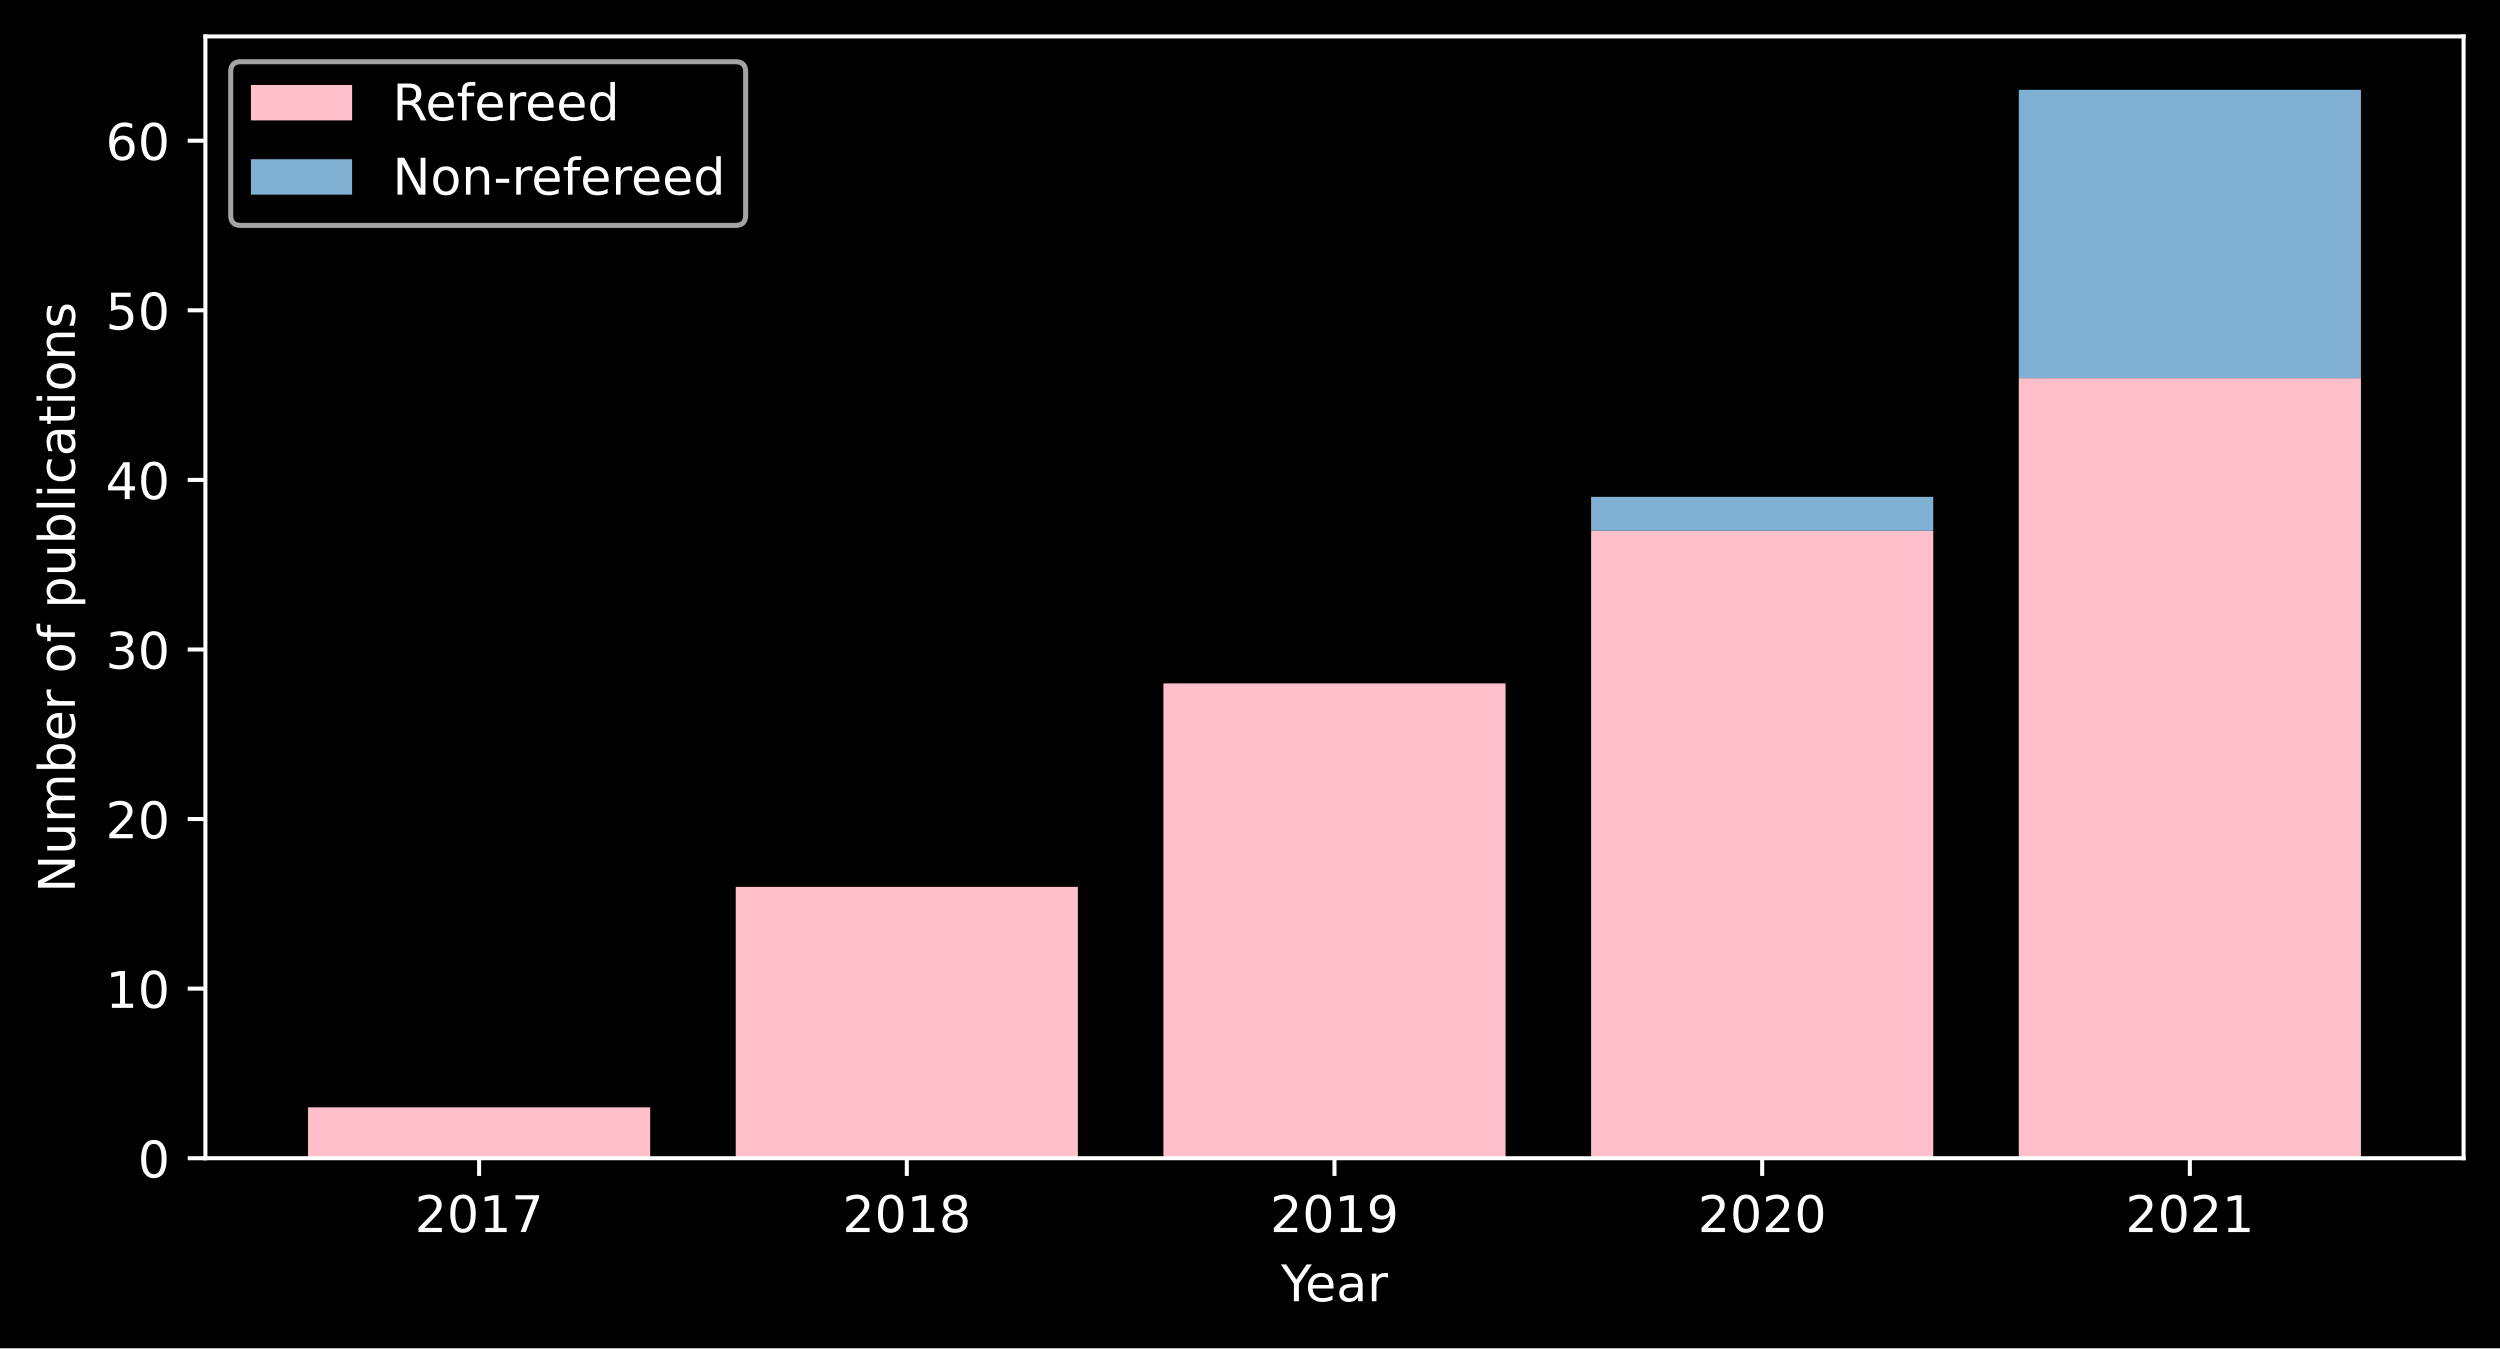
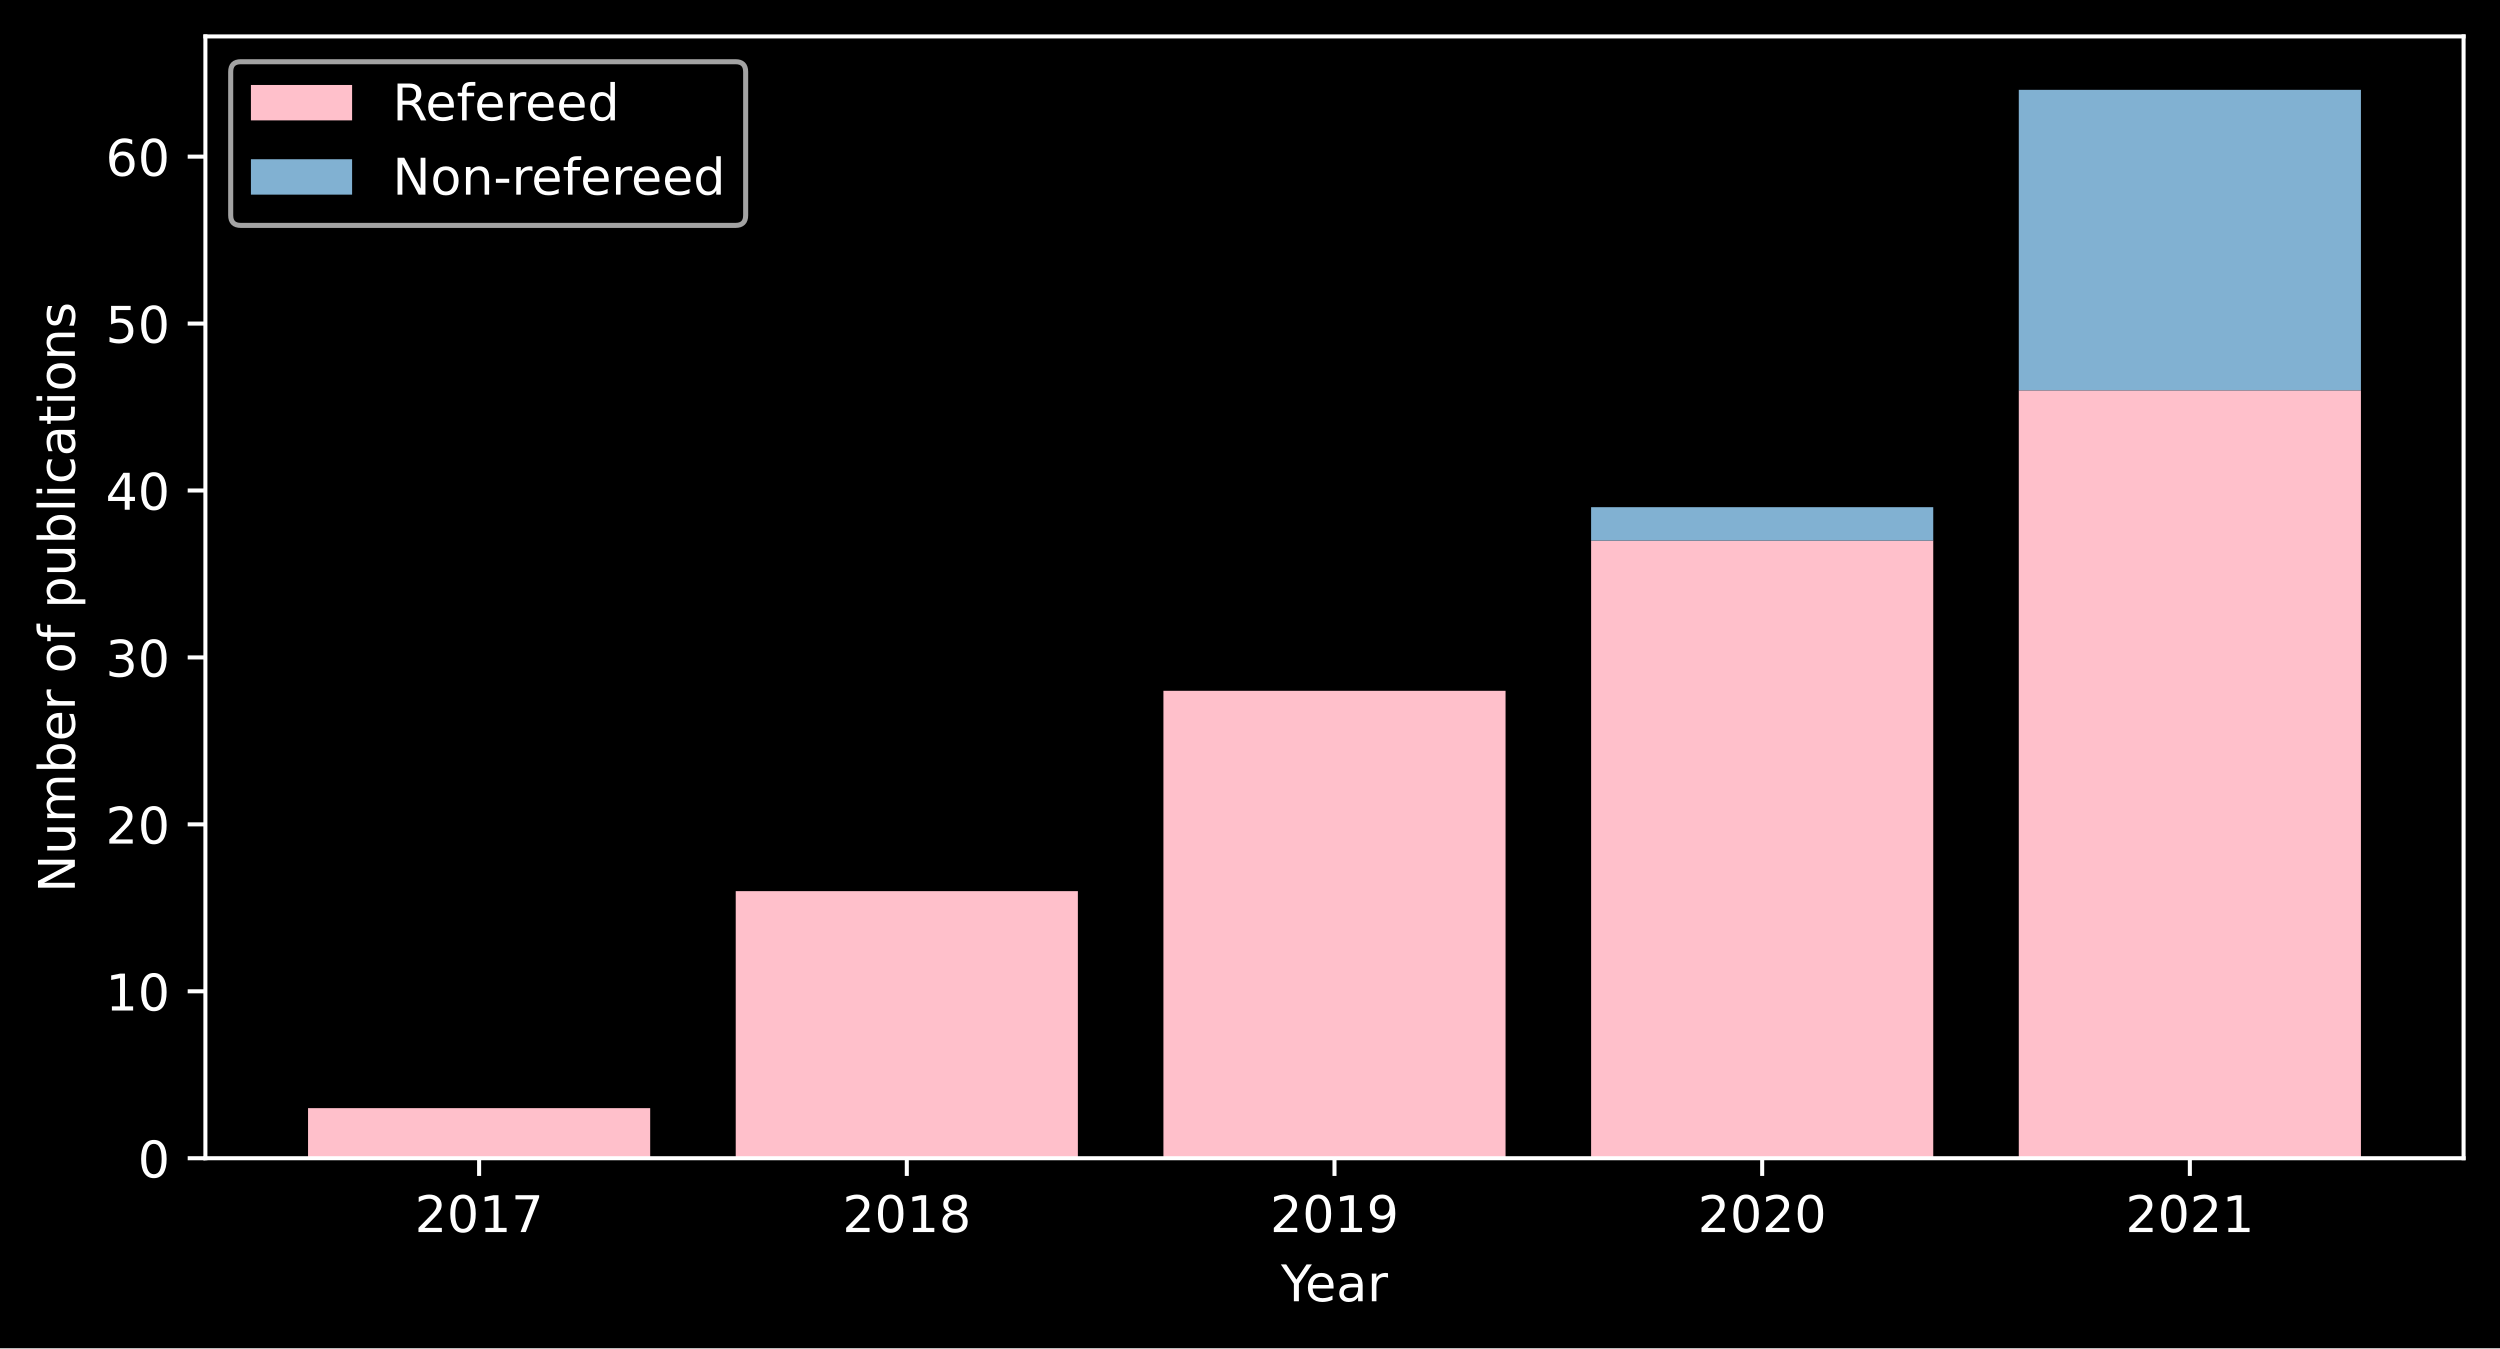
<svg xmlns="http://www.w3.org/2000/svg" xmlns:xlink="http://www.w3.org/1999/xlink" height="266.516pt" version="1.1" viewBox="0 0 494.203 266.516" width="494.203pt">
  <defs>
    <style type="text/css">*{stroke-linecap:butt;stroke-linejoin:round;}</style>
  </defs>
  <g id="figure_1">
    <g id="patch_1">
      <path d="M 0 266.516  L 494.203 266.516  L 494.203 0  L 0 0  z " />
    </g>
    <g id="axes_1">
      <g id="patch_2">
        <path d="M 40.603 228.96  L 487.003 228.96  L 487.003 7.2  L 40.603 7.2  z " />
      </g>
      <g id="patch_3">
-         <path clip-path="url(#p9c5c9a2497)" d="M 399.076 228.96  L 466.712 228.96  L 466.712 74.75  L 399.076 74.75  z " style="fill:#ffc0cb;" />
+         <path clip-path="url(#pb4203dc27d)" d="M 399.076 228.96  L 466.712 228.96  L 466.712 77.16  L 399.076 77.16  z " style="fill:#ffc0cb;" />
      </g>
      <g id="patch_4">
-         <path clip-path="url(#p9c5c9a2497)" d="M 314.53 228.96  L 382.167 228.96  L 382.167 104.922  L 314.53 104.922  z " style="fill:#ffc0cb;" />
+         <path clip-path="url(#pb4203dc27d)" d="M 314.53 228.96  L 382.167 228.96  L 382.167 106.86  L 314.53 106.86  z " style="fill:#ffc0cb;" />
      </g>
      <g id="patch_5">
-         <path clip-path="url(#p9c5c9a2497)" d="M 229.985 228.96  L 297.621 228.96  L 297.621 135.093  L 229.985 135.093  z " style="fill:#ffc0cb;" />
+         <path clip-path="url(#pb4203dc27d)" d="M 229.985 228.96  L 297.621 228.96  L 297.621 136.56  L 229.985 136.56  z " style="fill:#ffc0cb;" />
      </g>
      <g id="patch_6">
-         <path clip-path="url(#p9c5c9a2497)" d="M 145.439 228.96  L 213.076 228.96  L 213.076 175.322  L 145.439 175.322  z " style="fill:#ffc0cb;" />
+         <path clip-path="url(#pb4203dc27d)" d="M 145.439 228.96  L 213.076 228.96  L 213.076 176.16  L 145.439 176.16  z " style="fill:#ffc0cb;" />
      </g>
      <g id="patch_7">
-         <path clip-path="url(#p9c5c9a2497)" d="M 60.894 228.96  L 128.53 228.96  L 128.53 218.903  L 60.894 218.903  z " style="fill:#ffc0cb;" />
+         <path clip-path="url(#pb4203dc27d)" d="M 60.894 228.96  L 128.53 228.96  L 128.53 219.06  L 60.894 219.06  z " style="fill:#ffc0cb;" />
      </g>
      <g id="patch_8">
-         <path clip-path="url(#p9c5c9a2497)" d="M 399.076 74.75  L 466.712 74.75  L 466.712 17.76  L 399.076 17.76  z " style="fill:#81b1d2;" />
+         <path clip-path="url(#pb4203dc27d)" d="M 399.076 77.16  L 466.712 77.16  L 466.712 17.76  L 399.076 17.76  z " style="fill:#81b1d2;" />
      </g>
      <g id="patch_9">
-         <path clip-path="url(#p9c5c9a2497)" d="M 314.53 104.922  L 382.167 104.922  L 382.167 98.217  L 314.53 98.217  z " style="fill:#81b1d2;" />
+         <path clip-path="url(#pb4203dc27d)" d="M 314.53 106.86  L 382.167 106.86  L 382.167 100.26  L 314.53 100.26  z " style="fill:#81b1d2;" />
      </g>
      <g id="patch_10">
-         <path clip-path="url(#p9c5c9a2497)" d="M 229.985 135.093  L 297.621 135.093  L 297.621 135.093  L 229.985 135.093  z " style="fill:#81b1d2;" />
+         <path clip-path="url(#pb4203dc27d)" d="M 229.985 136.56  L 297.621 136.56  L 297.621 136.56  L 229.985 136.56  z " style="fill:#81b1d2;" />
      </g>
      <g id="patch_11">
-         <path clip-path="url(#p9c5c9a2497)" d="M 145.439 175.322  L 213.076 175.322  L 213.076 175.322  L 145.439 175.322  z " style="fill:#81b1d2;" />
+         <path clip-path="url(#pb4203dc27d)" d="M 145.439 176.16  L 213.076 176.16  L 213.076 176.16  L 145.439 176.16  z " style="fill:#81b1d2;" />
      </g>
      <g id="patch_12">
-         <path clip-path="url(#p9c5c9a2497)" d="M 60.894 218.903  L 128.53 218.903  L 128.53 218.903  L 60.894 218.903  z " style="fill:#81b1d2;" />
+         <path clip-path="url(#pb4203dc27d)" d="M 60.894 219.06  L 128.53 219.06  L 128.53 219.06  L 60.894 219.06  z " style="fill:#81b1d2;" />
      </g>
      <g id="matplotlib.axis_1">
        <g id="xtick_1">
          <g id="line2d_1">
            <defs>
-               <path d="M 0 0  L 0 3.5  " id="m445fae8254" style="stroke:#ffffff;stroke-width:0.8;" />
-             </defs>
-             <g>
-               <use style="fill:#ffffff;stroke:#ffffff;stroke-width:0.8;" x="432.894" xlink:href="#m445fae8254" y="228.96" />
+               <path d="M 0 0  L 0 3.5  " id="m4af9802566" style="stroke:#ffffff;stroke-width:0.8;" />
+             </defs>
+             <g>
+               <use style="fill:#ffffff;stroke:#ffffff;stroke-width:0.8;" x="432.894" xlink:href="#m4af9802566" y="228.96" />
            </g>
          </g>
          <g id="text_1">
            <g style="fill:#ffffff;" transform="translate(420.169 243.5584)scale(0.1 -0.1)">
              <defs>
                <path d="M 1228 531  L 3431 531  L 3431 0  L 469 0  L 469 531  Q 828 903 1448 1529  Q 2069 2156 2228 2338  Q 2531 2678 2651 2914  Q 2772 3150 2772 3378  Q 2772 3750 2511 3984  Q 2250 4219 1831 4219  Q 1534 4219 1204 4116  Q 875 4013 500 3803  L 500 4441  Q 881 4594 1212 4672  Q 1544 4750 1819 4750  Q 2544 4750 2975 4387  Q 3406 4025 3406 3419  Q 3406 3131 3298 2873  Q 3191 2616 2906 2266  Q 2828 2175 2409 1742  Q 1991 1309 1228 531  z " id="DejaVuSans-32" transform="scale(0.015625)" />
                <path d="M 2034 4250  Q 1547 4250 1301 3770  Q 1056 3291 1056 2328  Q 1056 1369 1301 889  Q 1547 409 2034 409  Q 2525 409 2770 889  Q 3016 1369 3016 2328  Q 3016 3291 2770 3770  Q 2525 4250 2034 4250  z M 2034 4750  Q 2819 4750 3233 4129  Q 3647 3509 3647 2328  Q 3647 1150 3233 529  Q 2819 -91 2034 -91  Q 1250 -91 836 529  Q 422 1150 422 2328  Q 422 3509 836 4129  Q 1250 4750 2034 4750  z " id="DejaVuSans-30" transform="scale(0.015625)" />
                <path d="M 794 531  L 1825 531  L 1825 4091  L 703 3866  L 703 4441  L 1819 4666  L 2450 4666  L 2450 531  L 3481 531  L 3481 0  L 794 0  L 794 531  z " id="DejaVuSans-31" transform="scale(0.015625)" />
              </defs>
              <use xlink:href="#DejaVuSans-32" />
              <use x="63.623" xlink:href="#DejaVuSans-30" />
              <use x="127.246" xlink:href="#DejaVuSans-32" />
              <use x="190.869" xlink:href="#DejaVuSans-31" />
            </g>
          </g>
        </g>
        <g id="xtick_2">
          <g id="line2d_2">
            <g>
-               <use style="fill:#ffffff;stroke:#ffffff;stroke-width:0.8;" x="348.349" xlink:href="#m445fae8254" y="228.96" />
+               <use style="fill:#ffffff;stroke:#ffffff;stroke-width:0.8;" x="348.349" xlink:href="#m4af9802566" y="228.96" />
            </g>
          </g>
          <g id="text_2">
            <g style="fill:#ffffff;" transform="translate(335.6236 243.5584)scale(0.1 -0.1)">
              <use xlink:href="#DejaVuSans-32" />
              <use x="63.623" xlink:href="#DejaVuSans-30" />
              <use x="127.246" xlink:href="#DejaVuSans-32" />
              <use x="190.869" xlink:href="#DejaVuSans-30" />
            </g>
          </g>
        </g>
        <g id="xtick_3">
          <g id="line2d_3">
            <g>
-               <use style="fill:#ffffff;stroke:#ffffff;stroke-width:0.8;" x="263.803" xlink:href="#m445fae8254" y="228.96" />
+               <use style="fill:#ffffff;stroke:#ffffff;stroke-width:0.8;" x="263.803" xlink:href="#m4af9802566" y="228.96" />
            </g>
          </g>
          <g id="text_3">
            <g style="fill:#ffffff;" transform="translate(251.0781 243.5584)scale(0.1 -0.1)">
              <defs>
                <path d="M 703 97  L 703 672  Q 941 559 1184 500  Q 1428 441 1663 441  Q 2288 441 2617 861  Q 2947 1281 2994 2138  Q 2813 1869 2534 1725  Q 2256 1581 1919 1581  Q 1219 1581 811 2004  Q 403 2428 403 3163  Q 403 3881 828 4315  Q 1253 4750 1959 4750  Q 2769 4750 3195 4129  Q 3622 3509 3622 2328  Q 3622 1225 3098 567  Q 2575 -91 1691 -91  Q 1453 -91 1209 -44  Q 966 3 703 97  z M 1959 2075  Q 2384 2075 2632 2365  Q 2881 2656 2881 3163  Q 2881 3666 2632 3958  Q 2384 4250 1959 4250  Q 1534 4250 1286 3958  Q 1038 3666 1038 3163  Q 1038 2656 1286 2365  Q 1534 2075 1959 2075  z " id="DejaVuSans-39" transform="scale(0.015625)" />
              </defs>
              <use xlink:href="#DejaVuSans-32" />
              <use x="63.623" xlink:href="#DejaVuSans-30" />
              <use x="127.246" xlink:href="#DejaVuSans-31" />
              <use x="190.869" xlink:href="#DejaVuSans-39" />
            </g>
          </g>
        </g>
        <g id="xtick_4">
          <g id="line2d_4">
            <g>
-               <use style="fill:#ffffff;stroke:#ffffff;stroke-width:0.8;" x="179.258" xlink:href="#m445fae8254" y="228.96" />
+               <use style="fill:#ffffff;stroke:#ffffff;stroke-width:0.8;" x="179.258" xlink:href="#m4af9802566" y="228.96" />
            </g>
          </g>
          <g id="text_4">
            <g style="fill:#ffffff;" transform="translate(166.5327 243.5584)scale(0.1 -0.1)">
              <defs>
                <path d="M 2034 2216  Q 1584 2216 1326 1975  Q 1069 1734 1069 1313  Q 1069 891 1326 650  Q 1584 409 2034 409  Q 2484 409 2743 651  Q 3003 894 3003 1313  Q 3003 1734 2745 1975  Q 2488 2216 2034 2216  z M 1403 2484  Q 997 2584 770 2862  Q 544 3141 544 3541  Q 544 4100 942 4425  Q 1341 4750 2034 4750  Q 2731 4750 3128 4425  Q 3525 4100 3525 3541  Q 3525 3141 3298 2862  Q 3072 2584 2669 2484  Q 3125 2378 3379 2068  Q 3634 1759 3634 1313  Q 3634 634 3220 271  Q 2806 -91 2034 -91  Q 1263 -91 848 271  Q 434 634 434 1313  Q 434 1759 690 2068  Q 947 2378 1403 2484  z M 1172 3481  Q 1172 3119 1398 2916  Q 1625 2713 2034 2713  Q 2441 2713 2670 2916  Q 2900 3119 2900 3481  Q 2900 3844 2670 4047  Q 2441 4250 2034 4250  Q 1625 4250 1398 4047  Q 1172 3844 1172 3481  z " id="DejaVuSans-38" transform="scale(0.015625)" />
              </defs>
              <use xlink:href="#DejaVuSans-32" />
              <use x="63.623" xlink:href="#DejaVuSans-30" />
              <use x="127.246" xlink:href="#DejaVuSans-31" />
              <use x="190.869" xlink:href="#DejaVuSans-38" />
            </g>
          </g>
        </g>
        <g id="xtick_5">
          <g id="line2d_5">
            <g>
-               <use style="fill:#ffffff;stroke:#ffffff;stroke-width:0.8;" x="94.712" xlink:href="#m445fae8254" y="228.96" />
+               <use style="fill:#ffffff;stroke:#ffffff;stroke-width:0.8;" x="94.712" xlink:href="#m4af9802566" y="228.96" />
            </g>
          </g>
          <g id="text_5">
            <g style="fill:#ffffff;" transform="translate(81.98722 243.5584)scale(0.1 -0.1)">
              <defs>
                <path d="M 525 4666  L 3525 4666  L 3525 4397  L 1831 0  L 1172 0  L 2766 4134  L 525 4134  L 525 4666  z " id="DejaVuSans-37" transform="scale(0.015625)" />
              </defs>
              <use xlink:href="#DejaVuSans-32" />
              <use x="63.623" xlink:href="#DejaVuSans-30" />
              <use x="127.246" xlink:href="#DejaVuSans-31" />
              <use x="190.869" xlink:href="#DejaVuSans-37" />
            </g>
          </g>
        </g>
        <g id="text_6">
          <g style="fill:#ffffff;" transform="translate(253.2156 257.2366)scale(0.1 -0.1)">
            <defs>
              <path d="M -13 4666  L 666 4666  L 1959 2747  L 3244 4666  L 3922 4666  L 2272 2222  L 2272 0  L 1638 0  L 1638 2222  L -13 4666  z " id="DejaVuSans-59" transform="scale(0.015625)" />
              <path d="M 3597 1894  L 3597 1613  L 953 1613  Q 991 1019 1311 708  Q 1631 397 2203 397  Q 2534 397 2845 478  Q 3156 559 3463 722  L 3463 178  Q 3153 47 2828 -22  Q 2503 -91 2169 -91  Q 1331 -91 842 396  Q 353 884 353 1716  Q 353 2575 817 3079  Q 1281 3584 2069 3584  Q 2775 3584 3186 3129  Q 3597 2675 3597 1894  z M 3022 2063  Q 3016 2534 2758 2815  Q 2500 3097 2075 3097  Q 1594 3097 1305 2825  Q 1016 2553 972 2059  L 3022 2063  z " id="DejaVuSans-65" transform="scale(0.015625)" />
              <path d="M 2194 1759  Q 1497 1759 1228 1600  Q 959 1441 959 1056  Q 959 750 1161 570  Q 1363 391 1709 391  Q 2188 391 2477 730  Q 2766 1069 2766 1631  L 2766 1759  L 2194 1759  z M 3341 1997  L 3341 0  L 2766 0  L 2766 531  Q 2569 213 2275 61  Q 1981 -91 1556 -91  Q 1019 -91 701 211  Q 384 513 384 1019  Q 384 1609 779 1909  Q 1175 2209 1959 2209  L 2766 2209  L 2766 2266  Q 2766 2663 2505 2880  Q 2244 3097 1772 3097  Q 1472 3097 1187 3025  Q 903 2953 641 2809  L 641 3341  Q 956 3463 1253 3523  Q 1550 3584 1831 3584  Q 2591 3584 2966 3190  Q 3341 2797 3341 1997  z " id="DejaVuSans-61" transform="scale(0.015625)" />
              <path d="M 2631 2963  Q 2534 3019 2420 3045  Q 2306 3072 2169 3072  Q 1681 3072 1420 2755  Q 1159 2438 1159 1844  L 1159 0  L 581 0  L 581 3500  L 1159 3500  L 1159 2956  Q 1341 3275 1631 3429  Q 1922 3584 2338 3584  Q 2397 3584 2469 3576  Q 2541 3569 2628 3553  L 2631 2963  z " id="DejaVuSans-72" transform="scale(0.015625)" />
            </defs>
            <use xlink:href="#DejaVuSans-59" />
            <use x="47.834" xlink:href="#DejaVuSans-65" />
            <use x="109.357" xlink:href="#DejaVuSans-61" />
            <use x="170.637" xlink:href="#DejaVuSans-72" />
          </g>
        </g>
      </g>
      <g id="matplotlib.axis_2">
        <g id="ytick_1">
          <g id="line2d_6">
            <defs>
-               <path d="M 0 0  L -3.5 0  " id="mf14b2e7ac9" style="stroke:#ffffff;stroke-width:0.8;" />
-             </defs>
-             <g>
-               <use style="fill:#ffffff;stroke:#ffffff;stroke-width:0.8;" x="40.603" xlink:href="#mf14b2e7ac9" y="228.96" />
+               <path d="M 0 0  L -3.5 0  " id="m129556dab8" style="stroke:#ffffff;stroke-width:0.8;" />
+             </defs>
+             <g>
+               <use style="fill:#ffffff;stroke:#ffffff;stroke-width:0.8;" x="40.603" xlink:href="#m129556dab8" y="228.96" />
            </g>
          </g>
          <g id="text_7">
            <g style="fill:#ffffff;" transform="translate(27.24063 232.7592)scale(0.1 -0.1)">
              <use xlink:href="#DejaVuSans-30" />
            </g>
          </g>
        </g>
        <g id="ytick_2">
          <g id="line2d_7">
            <g>
-               <use style="fill:#ffffff;stroke:#ffffff;stroke-width:0.8;" x="40.603" xlink:href="#mf14b2e7ac9" y="195.436" />
+               <use style="fill:#ffffff;stroke:#ffffff;stroke-width:0.8;" x="40.603" xlink:href="#m129556dab8" y="195.96" />
            </g>
          </g>
          <g id="text_8">
-             <g style="fill:#ffffff;" transform="translate(20.87813 199.2354)scale(0.1 -0.1)">
+             <g style="fill:#ffffff;" transform="translate(20.87813 199.7592)scale(0.1 -0.1)">
              <use xlink:href="#DejaVuSans-31" />
              <use x="63.623" xlink:href="#DejaVuSans-30" />
            </g>
          </g>
        </g>
        <g id="ytick_3">
          <g id="line2d_8">
            <g>
-               <use style="fill:#ffffff;stroke:#ffffff;stroke-width:0.8;" x="40.603" xlink:href="#mf14b2e7ac9" y="161.912" />
+               <use style="fill:#ffffff;stroke:#ffffff;stroke-width:0.8;" x="40.603" xlink:href="#m129556dab8" y="162.96" />
            </g>
          </g>
          <g id="text_9">
-             <g style="fill:#ffffff;" transform="translate(20.87813 165.7116)scale(0.1 -0.1)">
+             <g style="fill:#ffffff;" transform="translate(20.87813 166.7592)scale(0.1 -0.1)">
              <use xlink:href="#DejaVuSans-32" />
              <use x="63.623" xlink:href="#DejaVuSans-30" />
            </g>
          </g>
        </g>
        <g id="ytick_4">
          <g id="line2d_9">
            <g>
-               <use style="fill:#ffffff;stroke:#ffffff;stroke-width:0.8;" x="40.603" xlink:href="#mf14b2e7ac9" y="128.389" />
+               <use style="fill:#ffffff;stroke:#ffffff;stroke-width:0.8;" x="40.603" xlink:href="#m129556dab8" y="129.96" />
            </g>
          </g>
          <g id="text_10">
-             <g style="fill:#ffffff;" transform="translate(20.87813 132.1878)scale(0.1 -0.1)">
+             <g style="fill:#ffffff;" transform="translate(20.87813 133.7592)scale(0.1 -0.1)">
              <defs>
                <path d="M 2597 2516  Q 3050 2419 3304 2112  Q 3559 1806 3559 1356  Q 3559 666 3084 287  Q 2609 -91 1734 -91  Q 1441 -91 1130 -33  Q 819 25 488 141  L 488 750  Q 750 597 1062 519  Q 1375 441 1716 441  Q 2309 441 2620 675  Q 2931 909 2931 1356  Q 2931 1769 2642 2001  Q 2353 2234 1838 2234  L 1294 2234  L 1294 2753  L 1863 2753  Q 2328 2753 2575 2939  Q 2822 3125 2822 3475  Q 2822 3834 2567 4026  Q 2313 4219 1838 4219  Q 1578 4219 1281 4162  Q 984 4106 628 3988  L 628 4550  Q 988 4650 1302 4700  Q 1616 4750 1894 4750  Q 2613 4750 3031 4423  Q 3450 4097 3450 3541  Q 3450 3153 3228 2886  Q 3006 2619 2597 2516  z " id="DejaVuSans-33" transform="scale(0.015625)" />
              </defs>
              <use xlink:href="#DejaVuSans-33" />
              <use x="63.623" xlink:href="#DejaVuSans-30" />
            </g>
          </g>
        </g>
        <g id="ytick_5">
          <g id="line2d_10">
            <g>
-               <use style="fill:#ffffff;stroke:#ffffff;stroke-width:0.8;" x="40.603" xlink:href="#mf14b2e7ac9" y="94.865" />
+               <use style="fill:#ffffff;stroke:#ffffff;stroke-width:0.8;" x="40.603" xlink:href="#m129556dab8" y="96.96" />
            </g>
          </g>
          <g id="text_11">
-             <g style="fill:#ffffff;" transform="translate(20.87813 98.66398)scale(0.1 -0.1)">
+             <g style="fill:#ffffff;" transform="translate(20.87813 100.7592)scale(0.1 -0.1)">
              <defs>
                <path d="M 2419 4116  L 825 1625  L 2419 1625  L 2419 4116  z M 2253 4666  L 3047 4666  L 3047 1625  L 3713 1625  L 3713 1100  L 3047 1100  L 3047 0  L 2419 0  L 2419 1100  L 313 1100  L 313 1709  L 2253 4666  z " id="DejaVuSans-34" transform="scale(0.015625)" />
              </defs>
              <use xlink:href="#DejaVuSans-34" />
              <use x="63.623" xlink:href="#DejaVuSans-30" />
            </g>
          </g>
        </g>
        <g id="ytick_6">
          <g id="line2d_11">
            <g>
-               <use style="fill:#ffffff;stroke:#ffffff;stroke-width:0.8;" x="40.603" xlink:href="#mf14b2e7ac9" y="61.341" />
+               <use style="fill:#ffffff;stroke:#ffffff;stroke-width:0.8;" x="40.603" xlink:href="#m129556dab8" y="63.96" />
            </g>
          </g>
          <g id="text_12">
-             <g style="fill:#ffffff;" transform="translate(20.87813 65.14017)scale(0.1 -0.1)">
+             <g style="fill:#ffffff;" transform="translate(20.87813 67.75922)scale(0.1 -0.1)">
              <defs>
                <path d="M 691 4666  L 3169 4666  L 3169 4134  L 1269 4134  L 1269 2991  Q 1406 3038 1543 3061  Q 1681 3084 1819 3084  Q 2600 3084 3056 2656  Q 3513 2228 3513 1497  Q 3513 744 3044 326  Q 2575 -91 1722 -91  Q 1428 -91 1123 -41  Q 819 9 494 109  L 494 744  Q 775 591 1075 516  Q 1375 441 1709 441  Q 2250 441 2565 725  Q 2881 1009 2881 1497  Q 2881 1984 2565 2268  Q 2250 2553 1709 2553  Q 1456 2553 1204 2497  Q 953 2441 691 2322  L 691 4666  z " id="DejaVuSans-35" transform="scale(0.015625)" />
              </defs>
              <use xlink:href="#DejaVuSans-35" />
              <use x="63.623" xlink:href="#DejaVuSans-30" />
            </g>
          </g>
        </g>
        <g id="ytick_7">
          <g id="line2d_12">
            <g>
-               <use style="fill:#ffffff;stroke:#ffffff;stroke-width:0.8;" x="40.603" xlink:href="#mf14b2e7ac9" y="27.817" />
+               <use style="fill:#ffffff;stroke:#ffffff;stroke-width:0.8;" x="40.603" xlink:href="#m129556dab8" y="30.96" />
            </g>
          </g>
          <g id="text_13">
-             <g style="fill:#ffffff;" transform="translate(20.87813 31.61636)scale(0.1 -0.1)">
+             <g style="fill:#ffffff;" transform="translate(20.87813 34.75922)scale(0.1 -0.1)">
              <defs>
                <path d="M 2113 2584  Q 1688 2584 1439 2293  Q 1191 2003 1191 1497  Q 1191 994 1439 701  Q 1688 409 2113 409  Q 2538 409 2786 701  Q 3034 994 3034 1497  Q 3034 2003 2786 2293  Q 2538 2584 2113 2584  z M 3366 4563  L 3366 3988  Q 3128 4100 2886 4159  Q 2644 4219 2406 4219  Q 1781 4219 1451 3797  Q 1122 3375 1075 2522  Q 1259 2794 1537 2939  Q 1816 3084 2150 3084  Q 2853 3084 3261 2657  Q 3669 2231 3669 1497  Q 3669 778 3244 343  Q 2819 -91 2113 -91  Q 1303 -91 875 529  Q 447 1150 447 2328  Q 447 3434 972 4092  Q 1497 4750 2381 4750  Q 2619 4750 2861 4703  Q 3103 4656 3366 4563  z " id="DejaVuSans-36" transform="scale(0.015625)" />
              </defs>
              <use xlink:href="#DejaVuSans-36" />
              <use x="63.623" xlink:href="#DejaVuSans-30" />
            </g>
          </g>
        </g>
        <g id="text_14">
          <g style="fill:#ffffff;" transform="translate(14.79844 176.4542)rotate(-90)scale(0.1 -0.1)">
            <defs>
              <path d="M 628 4666  L 1478 4666  L 3547 763  L 3547 4666  L 4159 4666  L 4159 0  L 3309 0  L 1241 3903  L 1241 0  L 628 0  L 628 4666  z " id="DejaVuSans-4e" transform="scale(0.015625)" />
              <path d="M 544 1381  L 544 3500  L 1119 3500  L 1119 1403  Q 1119 906 1312 657  Q 1506 409 1894 409  Q 2359 409 2629 706  Q 2900 1003 2900 1516  L 2900 3500  L 3475 3500  L 3475 0  L 2900 0  L 2900 538  Q 2691 219 2414 64  Q 2138 -91 1772 -91  Q 1169 -91 856 284  Q 544 659 544 1381  z M 1991 3584  L 1991 3584  z " id="DejaVuSans-75" transform="scale(0.015625)" />
              <path d="M 3328 2828  Q 3544 3216 3844 3400  Q 4144 3584 4550 3584  Q 5097 3584 5394 3201  Q 5691 2819 5691 2113  L 5691 0  L 5113 0  L 5113 2094  Q 5113 2597 4934 2840  Q 4756 3084 4391 3084  Q 3944 3084 3684 2787  Q 3425 2491 3425 1978  L 3425 0  L 2847 0  L 2847 2094  Q 2847 2600 2669 2842  Q 2491 3084 2119 3084  Q 1678 3084 1418 2786  Q 1159 2488 1159 1978  L 1159 0  L 581 0  L 581 3500  L 1159 3500  L 1159 2956  Q 1356 3278 1631 3431  Q 1906 3584 2284 3584  Q 2666 3584 2933 3390  Q 3200 3197 3328 2828  z " id="DejaVuSans-6d" transform="scale(0.015625)" />
              <path d="M 3116 1747  Q 3116 2381 2855 2742  Q 2594 3103 2138 3103  Q 1681 3103 1420 2742  Q 1159 2381 1159 1747  Q 1159 1113 1420 752  Q 1681 391 2138 391  Q 2594 391 2855 752  Q 3116 1113 3116 1747  z M 1159 2969  Q 1341 3281 1617 3432  Q 1894 3584 2278 3584  Q 2916 3584 3314 3078  Q 3713 2572 3713 1747  Q 3713 922 3314 415  Q 2916 -91 2278 -91  Q 1894 -91 1617 61  Q 1341 213 1159 525  L 1159 0  L 581 0  L 581 4863  L 1159 4863  L 1159 2969  z " id="DejaVuSans-62" transform="scale(0.015625)" />
              <path id="DejaVuSans-20" transform="scale(0.015625)" />
              <path d="M 1959 3097  Q 1497 3097 1228 2736  Q 959 2375 959 1747  Q 959 1119 1226 758  Q 1494 397 1959 397  Q 2419 397 2687 759  Q 2956 1122 2956 1747  Q 2956 2369 2687 2733  Q 2419 3097 1959 3097  z M 1959 3584  Q 2709 3584 3137 3096  Q 3566 2609 3566 1747  Q 3566 888 3137 398  Q 2709 -91 1959 -91  Q 1206 -91 779 398  Q 353 888 353 1747  Q 353 2609 779 3096  Q 1206 3584 1959 3584  z " id="DejaVuSans-6f" transform="scale(0.015625)" />
              <path d="M 2375 4863  L 2375 4384  L 1825 4384  Q 1516 4384 1395 4259  Q 1275 4134 1275 3809  L 1275 3500  L 2222 3500  L 2222 3053  L 1275 3053  L 1275 0  L 697 0  L 697 3053  L 147 3053  L 147 3500  L 697 3500  L 697 3744  Q 697 4328 969 4595  Q 1241 4863 1831 4863  L 2375 4863  z " id="DejaVuSans-66" transform="scale(0.015625)" />
              <path d="M 1159 525  L 1159 -1331  L 581 -1331  L 581 3500  L 1159 3500  L 1159 2969  Q 1341 3281 1617 3432  Q 1894 3584 2278 3584  Q 2916 3584 3314 3078  Q 3713 2572 3713 1747  Q 3713 922 3314 415  Q 2916 -91 2278 -91  Q 1894 -91 1617 61  Q 1341 213 1159 525  z M 3116 1747  Q 3116 2381 2855 2742  Q 2594 3103 2138 3103  Q 1681 3103 1420 2742  Q 1159 2381 1159 1747  Q 1159 1113 1420 752  Q 1681 391 2138 391  Q 2594 391 2855 752  Q 3116 1113 3116 1747  z " id="DejaVuSans-70" transform="scale(0.015625)" />
              <path d="M 603 4863  L 1178 4863  L 1178 0  L 603 0  L 603 4863  z " id="DejaVuSans-6c" transform="scale(0.015625)" />
              <path d="M 603 3500  L 1178 3500  L 1178 0  L 603 0  L 603 3500  z M 603 4863  L 1178 4863  L 1178 4134  L 603 4134  L 603 4863  z " id="DejaVuSans-69" transform="scale(0.015625)" />
              <path d="M 3122 3366  L 3122 2828  Q 2878 2963 2633 3030  Q 2388 3097 2138 3097  Q 1578 3097 1268 2742  Q 959 2388 959 1747  Q 959 1106 1268 751  Q 1578 397 2138 397  Q 2388 397 2633 464  Q 2878 531 3122 666  L 3122 134  Q 2881 22 2623 -34  Q 2366 -91 2075 -91  Q 1284 -91 818 406  Q 353 903 353 1747  Q 353 2603 823 3093  Q 1294 3584 2113 3584  Q 2378 3584 2631 3529  Q 2884 3475 3122 3366  z " id="DejaVuSans-63" transform="scale(0.015625)" />
              <path d="M 1172 4494  L 1172 3500  L 2356 3500  L 2356 3053  L 1172 3053  L 1172 1153  Q 1172 725 1289 603  Q 1406 481 1766 481  L 2356 481  L 2356 0  L 1766 0  Q 1100 0 847 248  Q 594 497 594 1153  L 594 3053  L 172 3053  L 172 3500  L 594 3500  L 594 4494  L 1172 4494  z " id="DejaVuSans-74" transform="scale(0.015625)" />
              <path d="M 3513 2113  L 3513 0  L 2938 0  L 2938 2094  Q 2938 2591 2744 2837  Q 2550 3084 2163 3084  Q 1697 3084 1428 2787  Q 1159 2491 1159 1978  L 1159 0  L 581 0  L 581 3500  L 1159 3500  L 1159 2956  Q 1366 3272 1645 3428  Q 1925 3584 2291 3584  Q 2894 3584 3203 3211  Q 3513 2838 3513 2113  z " id="DejaVuSans-6e" transform="scale(0.015625)" />
              <path d="M 2834 3397  L 2834 2853  Q 2591 2978 2328 3040  Q 2066 3103 1784 3103  Q 1356 3103 1142 2972  Q 928 2841 928 2578  Q 928 2378 1081 2264  Q 1234 2150 1697 2047  L 1894 2003  Q 2506 1872 2764 1633  Q 3022 1394 3022 966  Q 3022 478 2636 193  Q 2250 -91 1575 -91  Q 1294 -91 989 -36  Q 684 19 347 128  L 347 722  Q 666 556 975 473  Q 1284 391 1588 391  Q 1994 391 2212 530  Q 2431 669 2431 922  Q 2431 1156 2273 1281  Q 2116 1406 1581 1522  L 1381 1569  Q 847 1681 609 1914  Q 372 2147 372 2553  Q 372 3047 722 3315  Q 1072 3584 1716 3584  Q 2034 3584 2315 3537  Q 2597 3491 2834 3397  z " id="DejaVuSans-73" transform="scale(0.015625)" />
            </defs>
            <use xlink:href="#DejaVuSans-4e" />
            <use x="74.805" xlink:href="#DejaVuSans-75" />
            <use x="138.184" xlink:href="#DejaVuSans-6d" />
            <use x="235.596" xlink:href="#DejaVuSans-62" />
            <use x="299.072" xlink:href="#DejaVuSans-65" />
            <use x="360.596" xlink:href="#DejaVuSans-72" />
            <use x="401.709" xlink:href="#DejaVuSans-20" />
            <use x="433.496" xlink:href="#DejaVuSans-6f" />
            <use x="494.678" xlink:href="#DejaVuSans-66" />
            <use x="529.883" xlink:href="#DejaVuSans-20" />
            <use x="561.67" xlink:href="#DejaVuSans-70" />
            <use x="625.146" xlink:href="#DejaVuSans-75" />
            <use x="688.525" xlink:href="#DejaVuSans-62" />
            <use x="752.002" xlink:href="#DejaVuSans-6c" />
            <use x="779.785" xlink:href="#DejaVuSans-69" />
            <use x="807.568" xlink:href="#DejaVuSans-63" />
            <use x="862.549" xlink:href="#DejaVuSans-61" />
            <use x="923.828" xlink:href="#DejaVuSans-74" />
            <use x="963.037" xlink:href="#DejaVuSans-69" />
            <use x="990.82" xlink:href="#DejaVuSans-6f" />
            <use x="1052.002" xlink:href="#DejaVuSans-6e" />
            <use x="1115.381" xlink:href="#DejaVuSans-73" />
          </g>
        </g>
      </g>
      <g id="patch_13">
        <path d="M 40.603 228.96  L 40.603 7.2  " style="fill:none;stroke:#ffffff;stroke-linecap:square;stroke-linejoin:miter;stroke-width:0.8;" />
      </g>
      <g id="patch_14">
        <path d="M 487.003 228.96  L 487.003 7.2  " style="fill:none;stroke:#ffffff;stroke-linecap:square;stroke-linejoin:miter;stroke-width:0.8;" />
      </g>
      <g id="patch_15">
        <path d="M 40.603 228.96  L 487.003 228.96  " style="fill:none;stroke:#ffffff;stroke-linecap:square;stroke-linejoin:miter;stroke-width:0.8;" />
      </g>
      <g id="patch_16">
        <path d="M 40.603 7.2  L 487.003 7.2  " style="fill:none;stroke:#ffffff;stroke-linecap:square;stroke-linejoin:miter;stroke-width:0.8;" />
      </g>
      <g id="legend_1">
        <g id="patch_17">
          <path d="M 47.603 44.556  L 145.402 44.556  Q 147.402 44.556 147.402 42.556  L 147.402 14.2  Q 147.402 12.2 145.402 12.2  L 47.603 12.2  Q 45.603 12.2 45.603 14.2  L 45.603 42.556  Q 45.603 44.556 47.603 44.556  z " style="opacity:0.8;stroke:#cccccc;stroke-linejoin:miter;" />
        </g>
        <g id="patch_18">
          <path d="M 49.603 23.798  L 69.603 23.798  L 69.603 16.798  L 49.603 16.798  z " style="fill:#ffc0cb;" />
        </g>
        <g id="text_15">
          <g style="fill:#ffffff;" transform="translate(77.60313 23.79844)scale(0.1 -0.1)">
            <defs>
              <path d="M 2841 2188  Q 3044 2119 3236 1894  Q 3428 1669 3622 1275  L 4263 0  L 3584 0  L 2988 1197  Q 2756 1666 2539 1819  Q 2322 1972 1947 1972  L 1259 1972  L 1259 0  L 628 0  L 628 4666  L 2053 4666  Q 2853 4666 3247 4331  Q 3641 3997 3641 3322  Q 3641 2881 3436 2590  Q 3231 2300 2841 2188  z M 1259 4147  L 1259 2491  L 2053 2491  Q 2509 2491 2742 2702  Q 2975 2913 2975 3322  Q 2975 3731 2742 3939  Q 2509 4147 2053 4147  L 1259 4147  z " id="DejaVuSans-52" transform="scale(0.015625)" />
              <path d="M 2906 2969  L 2906 4863  L 3481 4863  L 3481 0  L 2906 0  L 2906 525  Q 2725 213 2448 61  Q 2172 -91 1784 -91  Q 1150 -91 751 415  Q 353 922 353 1747  Q 353 2572 751 3078  Q 1150 3584 1784 3584  Q 2172 3584 2448 3432  Q 2725 3281 2906 2969  z M 947 1747  Q 947 1113 1208 752  Q 1469 391 1925 391  Q 2381 391 2643 752  Q 2906 1113 2906 1747  Q 2906 2381 2643 2742  Q 2381 3103 1925 3103  Q 1469 3103 1208 2742  Q 947 2381 947 1747  z " id="DejaVuSans-64" transform="scale(0.015625)" />
            </defs>
            <use xlink:href="#DejaVuSans-52" />
            <use x="64.982" xlink:href="#DejaVuSans-65" />
            <use x="126.506" xlink:href="#DejaVuSans-66" />
            <use x="161.711" xlink:href="#DejaVuSans-65" />
            <use x="223.234" xlink:href="#DejaVuSans-72" />
            <use x="262.098" xlink:href="#DejaVuSans-65" />
            <use x="323.621" xlink:href="#DejaVuSans-65" />
            <use x="385.145" xlink:href="#DejaVuSans-64" />
          </g>
        </g>
        <g id="patch_19">
          <path d="M 49.603 38.477  L 69.603 38.477  L 69.603 31.477  L 49.603 31.477  z " style="fill:#81b1d2;" />
        </g>
        <g id="text_16">
          <g style="fill:#ffffff;" transform="translate(77.60313 38.47656)scale(0.1 -0.1)">
            <defs>
              <path d="M 313 2009  L 1997 2009  L 1997 1497  L 313 1497  L 313 2009  z " id="DejaVuSans-2d" transform="scale(0.015625)" />
            </defs>
            <use xlink:href="#DejaVuSans-4e" />
            <use x="74.805" xlink:href="#DejaVuSans-6f" />
            <use x="135.986" xlink:href="#DejaVuSans-6e" />
            <use x="199.365" xlink:href="#DejaVuSans-2d" />
            <use x="235.449" xlink:href="#DejaVuSans-72" />
            <use x="274.312" xlink:href="#DejaVuSans-65" />
            <use x="335.836" xlink:href="#DejaVuSans-66" />
            <use x="371.041" xlink:href="#DejaVuSans-65" />
            <use x="432.564" xlink:href="#DejaVuSans-72" />
            <use x="471.428" xlink:href="#DejaVuSans-65" />
            <use x="532.951" xlink:href="#DejaVuSans-65" />
            <use x="594.475" xlink:href="#DejaVuSans-64" />
          </g>
        </g>
      </g>
    </g>
  </g>
  <defs>
-     <clipPath id="p9c5c9a2497">
+     <clipPath id="pb4203dc27d">
      <rect height="221.76" width="446.4" x="40.603" y="7.2" />
    </clipPath>
  </defs>
</svg>
